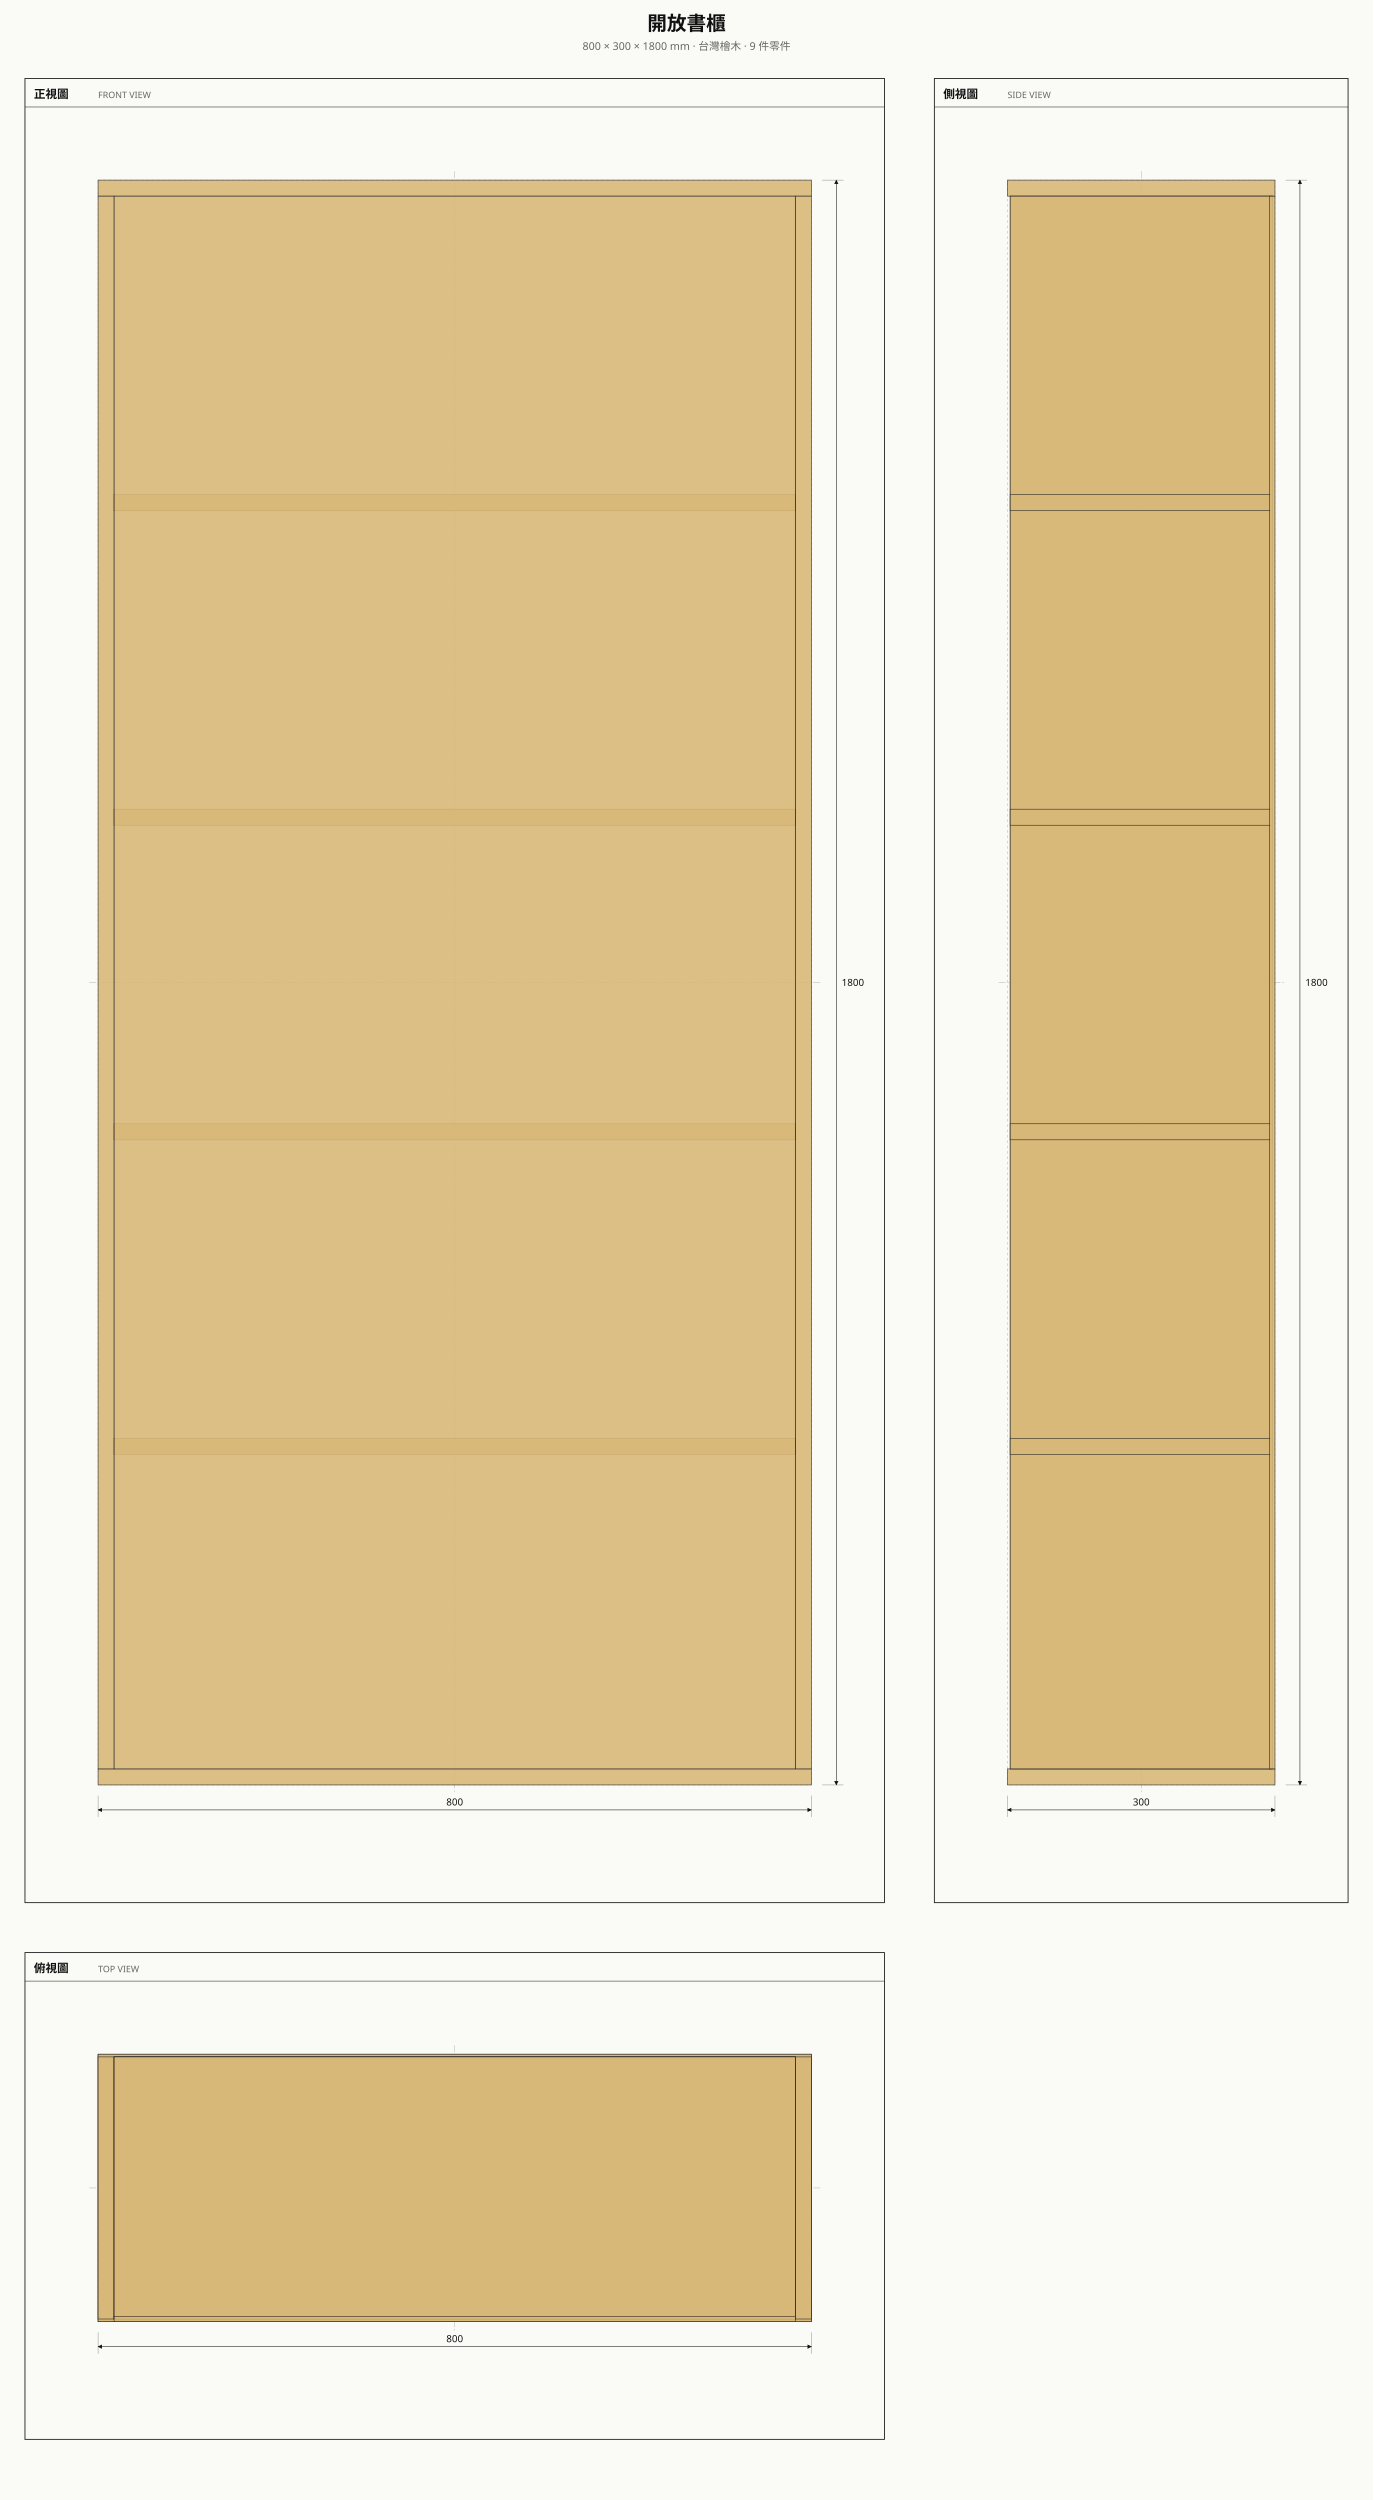
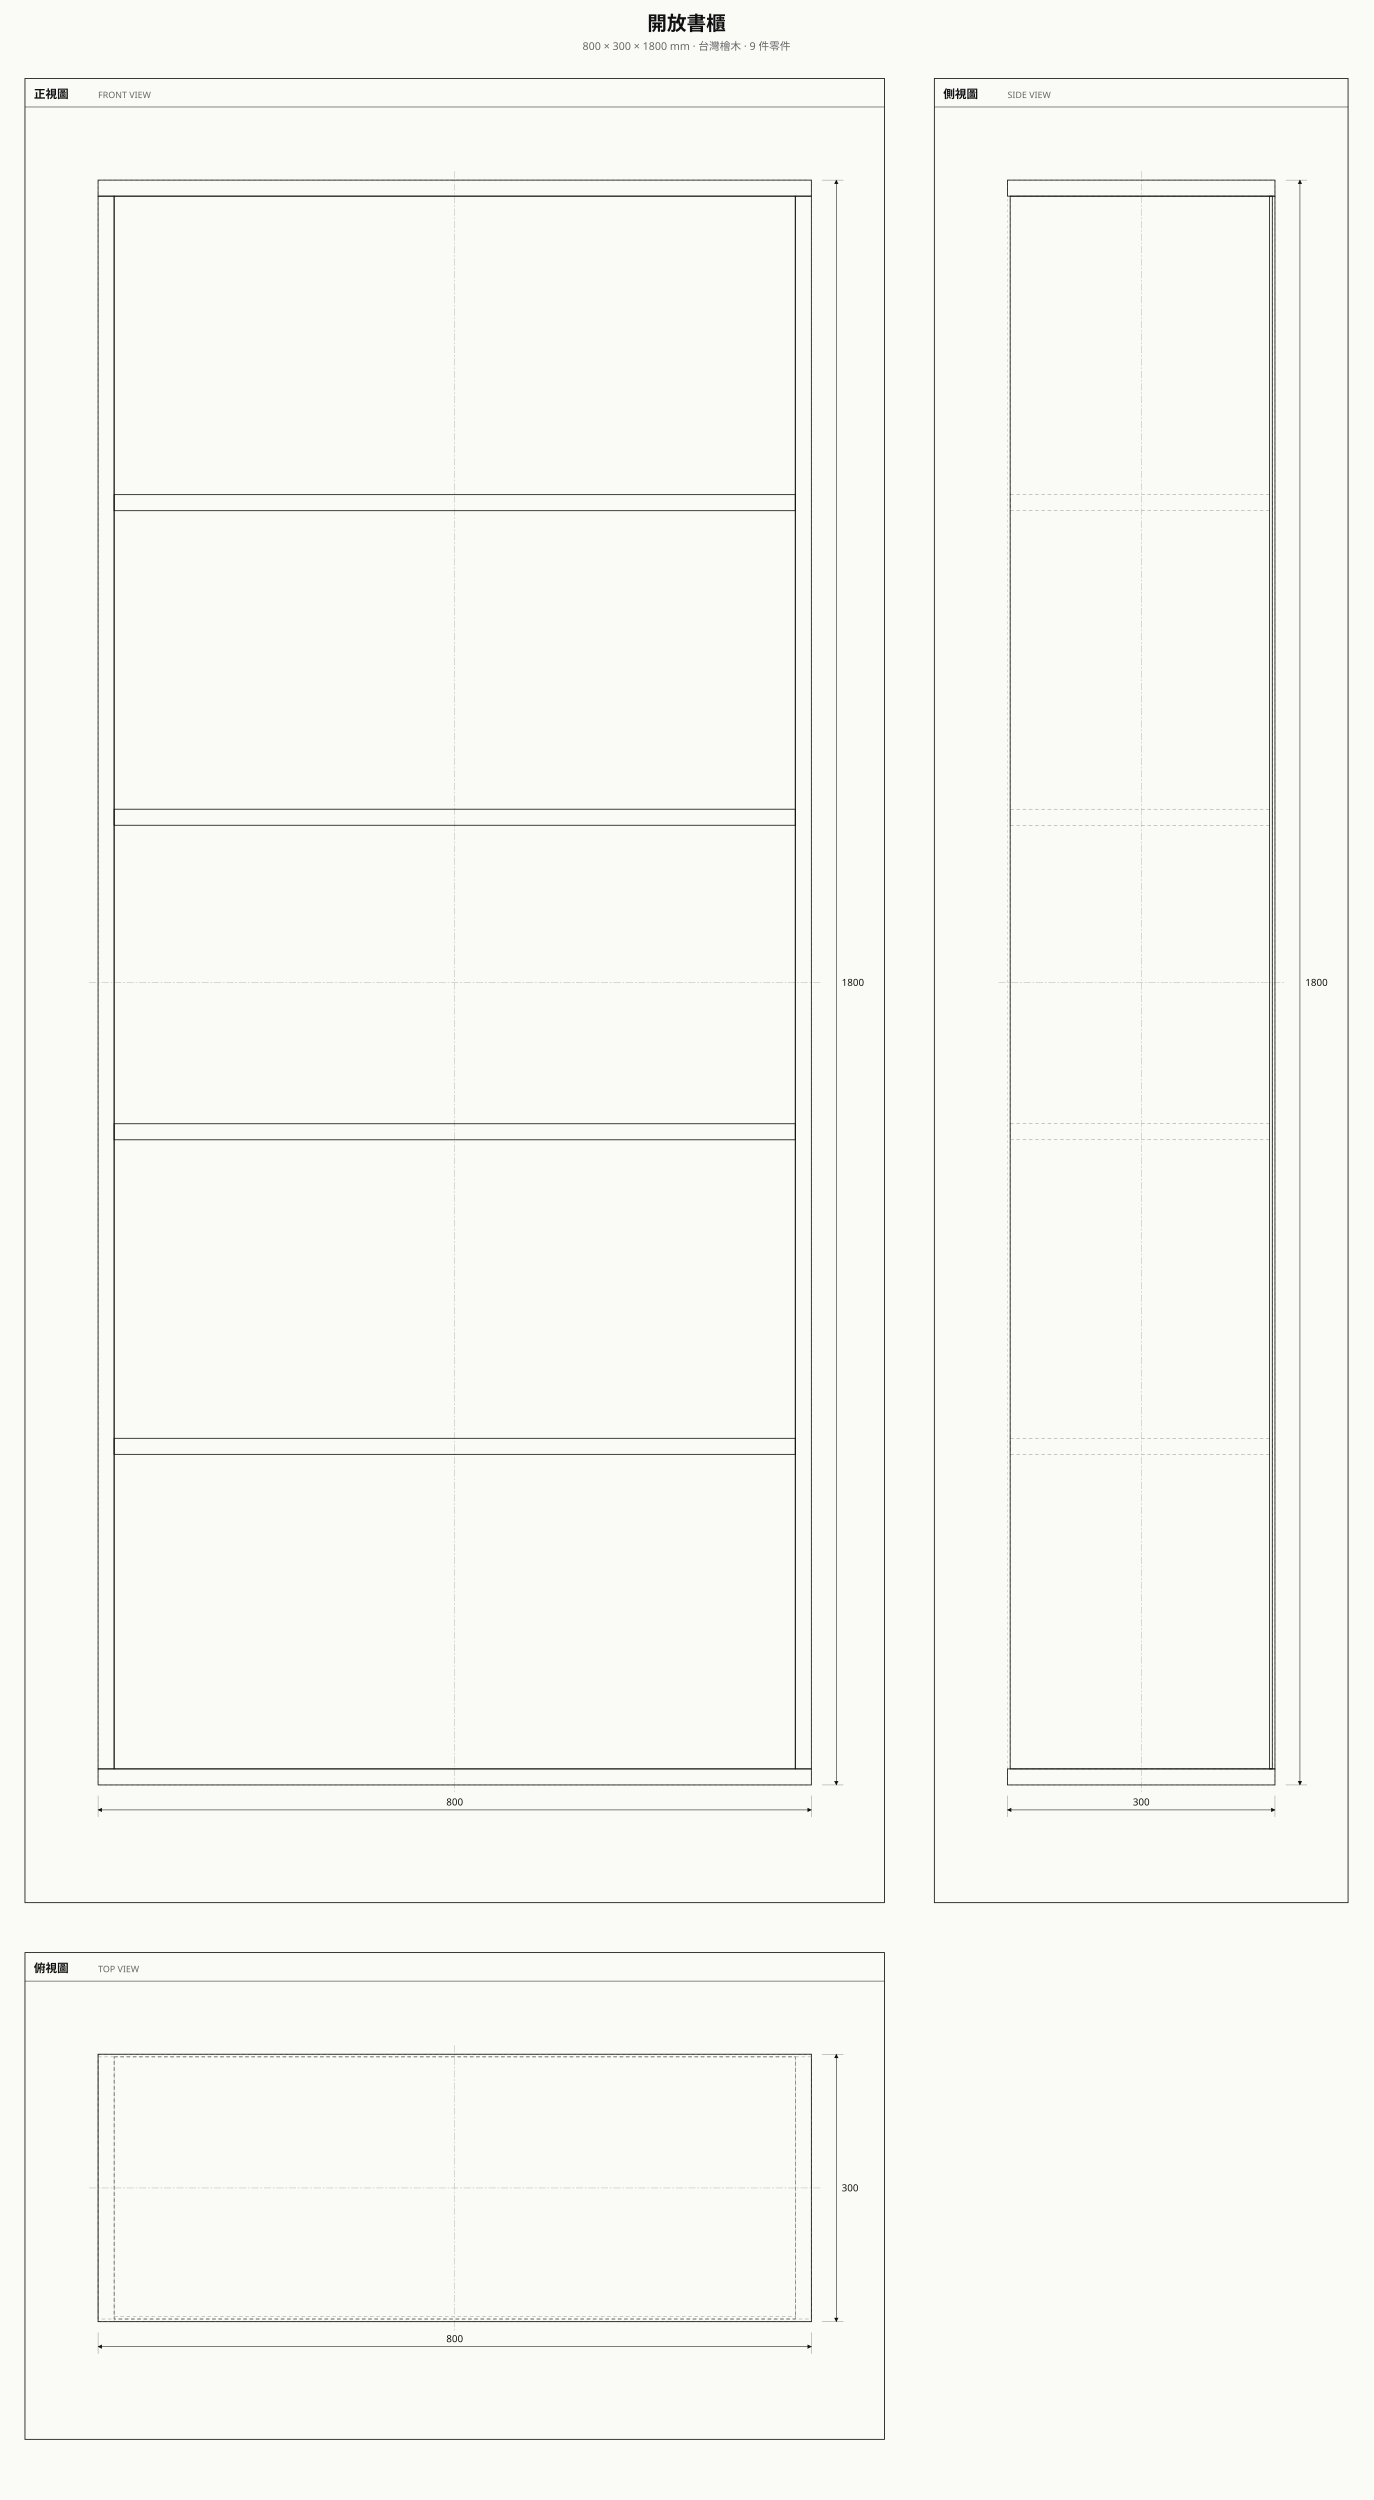
<svg xmlns="http://www.w3.org/2000/svg" viewBox="-20 -10 1540 2804" width="1540">
  <defs>
    <marker id="arr-front" viewBox="0 0 10 10" refX="9" refY="5" markerWidth="8" markerHeight="8" orient="auto-start-reverse">
      <path d="M 0 0 L 10 5 L 0 10 z" fill="#111" />
    </marker>
    <marker id="arr-side" viewBox="0 0 10 10" refX="9" refY="5" markerWidth="8" markerHeight="8" orient="auto-start-reverse">
      <path d="M 0 0 L 10 5 L 0 10 z" fill="#111" />
    </marker>
    <marker id="arr-top" viewBox="0 0 10 10" refX="9" refY="5" markerWidth="8" markerHeight="8" orient="auto-start-reverse">
      <path d="M 0 0 L 10 5 L 0 10 z" fill="#111" />
    </marker>
  </defs>
  <rect x="-20" y="-10" width="1540" height="2804" fill="#fafaf7" />
  <text x="750" y="24" text-anchor="middle" font-size="22" font-weight="700" fill="#111" font-family="sans-serif">開放書櫃</text>
  <text x="750" y="46" text-anchor="middle" font-size="12" fill="#666" font-family="sans-serif">800 × 300 × 1800 mm · 台灣檜木 · 9 件零件</text>
  <g transform="translate(0, 70)">
    <g transform="translate(490.0, 1922.0)">
      <rect x="-482.0" y="-1914.0" width="964.0" height="2046.0" fill="none" stroke="#222" stroke-width="1" />
      <line x1="-482.0" y1="-1882.0" x2="482.0" y2="-1882.0" stroke="#222" stroke-width="0.6" />
      <text x="-472.0" y="-1892.0" font-size="13" font-weight="700" fill="#111" font-family="sans-serif">正視圖</text>
      <text x="-400.0" y="-1892.0" font-size="10" fill="#666" font-family="sans-serif">FRONT VIEW</text>
      <g stroke="#888" stroke-width="0.5" stroke-dasharray="8 2 2 2" opacity="0.7">
        <line x1="0" y1="-1810.0" x2="0" y2="10.0" />
        <line x1="-410.0" y1="-900.0" x2="410.0" y2="-900.0" />
      </g>
      <rect x="-400.0" y="-1800.0" width="800.0" height="1800.0" fill="none" stroke="#999" stroke-dasharray="3 3" stroke-width="0.5" opacity="0.8" />
-       <rect x="-400.0" y="-1800.0" width="800.0" height="18.0" fill="#d8b878" stroke="#222" stroke-width="0.7" opacity="0.9" />
-       <rect x="-400.0" y="-18.0" width="800.0" height="18.0" fill="#d8b878" stroke="#222" stroke-width="0.7" opacity="0.9" />
-       <rect x="-400.0" y="-1782.0" width="18.0" height="1764.0" fill="#d8b878" stroke="#222" stroke-width="0.7" opacity="0.9" />
-       <rect x="382.0" y="-1782.0" width="18.0" height="1764.0" fill="#d8b878" stroke="#222" stroke-width="0.7" opacity="0.9" />
-       <rect x="-382.0" y="-388.8" width="764.0" height="18.0" fill="#d8b878" stroke="#222" stroke-width="0.7" opacity="0.9" />
-       <rect x="-382.0" y="-741.6" width="764.0" height="18.0" fill="#d8b878" stroke="#222" stroke-width="0.7" opacity="0.9" />
-       <rect x="-382.0" y="-1094.4" width="764.0" height="18.0" fill="#d8b878" stroke="#222" stroke-width="0.7" opacity="0.9" />
-       <rect x="-382.0" y="-1447.2" width="764.0" height="18.0" fill="#d8b878" stroke="#222" stroke-width="0.7" opacity="0.9" />
-       <rect x="-382.0" y="-1782.0" width="764.0" height="1764.0" fill="#d8b878" stroke="#222" stroke-width="0.7" opacity="0.9" />
+       <rect x="-382.0" y="-1782.0" width="764.0" height="1764.0" fill="none" stroke="#111" stroke-width="0.9" />
+       <rect x="-400.0" y="-1782.0" width="18.0" height="1764.0" fill="none" stroke="#111" stroke-width="0.9" />
+       <rect x="382.0" y="-1782.0" width="18.0" height="1764.0" fill="none" stroke="#111" stroke-width="0.9" />
+       <rect x="-382.0" y="-388.8" width="764.0" height="18.0" fill="none" stroke="#111" stroke-width="0.9" />
+       <rect x="-382.0" y="-741.6" width="764.0" height="18.0" fill="none" stroke="#111" stroke-width="0.9" />
+       <rect x="-382.0" y="-1094.4" width="764.0" height="18.0" fill="none" stroke="#111" stroke-width="0.9" />
+       <rect x="-382.0" y="-1447.2" width="764.0" height="18.0" fill="none" stroke="#111" stroke-width="0.9" />
+       <rect x="-400.0" y="-1800.0" width="800.0" height="18.0" fill="none" stroke="#111" stroke-width="0.9" />
+       <rect x="-400.0" y="-18.0" width="800.0" height="18.0" fill="none" stroke="#111" stroke-width="0.9" />
      <g stroke="#111" fill="#111" stroke-width="0.6" font-family="sans-serif">
        <line x1="-400.0" y1="12.0" x2="-400.0" y2="36.0" stroke-width="0.4" stroke="#666" />
        <line x1="400.0" y1="12.0" x2="400.0" y2="36.0" stroke-width="0.4" stroke="#666" />
        <line x1="-400.0" y1="28.0" x2="400.0" y2="28.0" marker-start="url(#arr-front)" marker-end="url(#arr-front)" />
        <text x="0" y="23.0" text-anchor="middle" font-size="11" stroke="none">800</text>
      </g>
      <g stroke="#111" fill="#111" stroke-width="0.6" font-family="sans-serif">
        <line x1="412.0" y1="-1800.0" x2="436.0" y2="-1800.0" stroke-width="0.4" stroke="#666" />
-         <line x1="412.0" y1="0" x2="436.0" y2="0" stroke-width="0.4" stroke="#666" />
-         <line x1="428.0" y1="-1800.0" x2="428.0" y2="0" marker-start="url(#arr-front)" marker-end="url(#arr-front)" />
+         <line x1="412.0" y1="0.0" x2="436.0" y2="0.0" stroke-width="0.4" stroke="#666" />
+         <line x1="428.0" y1="-1800.0" x2="428.0" y2="0.0" marker-start="url(#arr-front)" marker-end="url(#arr-front)" />
        <text x="434.0" y="-900.0" text-anchor="start" dominant-baseline="middle" font-size="11" stroke="none">1800</text>
      </g>
    </g>
    <g transform="translate(1020, 0)">
      <g transform="translate(240.0, 1922.0)">
        <rect x="-232.0" y="-1914.0" width="464.0" height="2046.0" fill="none" stroke="#222" stroke-width="1" />
        <line x1="-232.0" y1="-1882.0" x2="232.0" y2="-1882.0" stroke="#222" stroke-width="0.6" />
        <text x="-222.0" y="-1892.0" font-size="13" font-weight="700" fill="#111" font-family="sans-serif">側視圖</text>
        <text x="-150.0" y="-1892.0" font-size="10" fill="#666" font-family="sans-serif">SIDE VIEW</text>
        <g stroke="#888" stroke-width="0.5" stroke-dasharray="8 2 2 2" opacity="0.7">
          <line x1="0" y1="-1810.0" x2="0" y2="10.0" />
          <line x1="-160.0" y1="-900.0" x2="160.0" y2="-900.0" />
        </g>
        <rect x="-150.0" y="-1800.0" width="300.0" height="1800.0" fill="none" stroke="#999" stroke-dasharray="3 3" stroke-width="0.5" opacity="0.8" />
-         <rect x="-150.0" y="-1800.0" width="300.0" height="18.0" fill="#d8b878" stroke="#222" stroke-width="0.7" opacity="0.9" />
-         <rect x="-150.0" y="-18.0" width="300.0" height="18.0" fill="#d8b878" stroke="#222" stroke-width="0.7" opacity="0.9" />
-         <rect x="-147.0" y="-1782.0" width="294.0" height="1764.0" fill="#d8b878" stroke="#222" stroke-width="0.7" opacity="0.9" />
-         <rect x="-147.0" y="-1782.0" width="294.0" height="1764.0" fill="#d8b878" stroke="#222" stroke-width="0.7" opacity="0.9" />
-         <rect x="-147.0" y="-388.8" width="294.0" height="18.0" fill="#d8b878" stroke="#222" stroke-width="0.7" opacity="0.9" />
-         <rect x="-147.0" y="-741.6" width="294.0" height="18.0" fill="#d8b878" stroke="#222" stroke-width="0.7" opacity="0.9" />
-         <rect x="-147.0" y="-1094.4" width="294.0" height="18.0" fill="#d8b878" stroke="#222" stroke-width="0.7" opacity="0.9" />
-         <rect x="-147.0" y="-1447.2" width="294.0" height="18.0" fill="#d8b878" stroke="#222" stroke-width="0.7" opacity="0.9" />
-         <rect x="144.0" y="-1782.0" width="6.0" height="1764.0" fill="#d8b878" stroke="#222" stroke-width="0.7" opacity="0.9" />
+         <rect x="-147.0" y="-1782.0" width="294.0" height="1764.0" fill="none" stroke="#888" stroke-width="0.5" stroke-dasharray="4 3" />
+         <rect x="-147.0" y="-388.8" width="294.0" height="18.0" fill="none" stroke="#888" stroke-width="0.5" stroke-dasharray="4 3" />
+         <rect x="-147.0" y="-741.6" width="294.0" height="18.0" fill="none" stroke="#888" stroke-width="0.5" stroke-dasharray="4 3" />
+         <rect x="-147.0" y="-1094.4" width="294.0" height="18.0" fill="none" stroke="#888" stroke-width="0.5" stroke-dasharray="4 3" />
+         <rect x="-147.0" y="-1447.2" width="294.0" height="18.0" fill="none" stroke="#888" stroke-width="0.5" stroke-dasharray="4 3" />
+         <rect x="144.0" y="-1782.0" width="6.0" height="1764.0" fill="none" stroke="#111" stroke-width="0.9" />
+         <rect x="-150.0" y="-1800.0" width="300.0" height="18.0" fill="none" stroke="#111" stroke-width="0.9" />
+         <rect x="-150.0" y="-18.0" width="300.0" height="18.0" fill="none" stroke="#111" stroke-width="0.9" />
+         <rect x="-147.0" y="-1782.0" width="294.0" height="1764.0" fill="none" stroke="#111" stroke-width="0.9" />
        <g stroke="#111" fill="#111" stroke-width="0.6" font-family="sans-serif">
          <line x1="-150.0" y1="12.0" x2="-150.0" y2="36.0" stroke-width="0.4" stroke="#666" />
          <line x1="150.0" y1="12.0" x2="150.0" y2="36.0" stroke-width="0.4" stroke="#666" />
          <line x1="-150.0" y1="28.0" x2="150.0" y2="28.0" marker-start="url(#arr-side)" marker-end="url(#arr-side)" />
          <text x="0" y="23.0" text-anchor="middle" font-size="11" stroke="none">300</text>
        </g>
        <g stroke="#111" fill="#111" stroke-width="0.6" font-family="sans-serif">
          <line x1="162.0" y1="-1800.0" x2="186.0" y2="-1800.0" stroke-width="0.4" stroke="#666" />
-           <line x1="162.0" y1="0" x2="186.0" y2="0" stroke-width="0.4" stroke="#666" />
-           <line x1="178.0" y1="-1800.0" x2="178.0" y2="0" marker-start="url(#arr-side)" marker-end="url(#arr-side)" />
+           <line x1="162.0" y1="0.0" x2="186.0" y2="0.0" stroke-width="0.4" stroke="#666" />
+           <line x1="178.0" y1="-1800.0" x2="178.0" y2="0.0" marker-start="url(#arr-side)" marker-end="url(#arr-side)" />
          <text x="184.0" y="-900.0" text-anchor="start" dominant-baseline="middle" font-size="11" stroke="none">1800</text>
        </g>
      </g>
    </g>
    <g transform="translate(0, 2102)">
      <g transform="translate(490.0, 272.0)">
        <rect x="-482.0" y="-264.0" width="964.0" height="546.0" fill="none" stroke="#222" stroke-width="1" />
        <line x1="-482.0" y1="-232.0" x2="482.0" y2="-232.0" stroke="#222" stroke-width="0.6" />
        <text x="-472.0" y="-242.0" font-size="13" font-weight="700" fill="#111" font-family="sans-serif">俯視圖</text>
        <text x="-400.0" y="-242.0" font-size="10" fill="#666" font-family="sans-serif">TOP VIEW</text>
        <g stroke="#888" stroke-width="0.5" stroke-dasharray="8 2 2 2" opacity="0.7">
          <line x1="0" y1="-160.0" x2="0" y2="160.0" />
          <line x1="-410.0" y1="0.0" x2="410.0" y2="0.0" />
        </g>
        <rect x="-400.0" y="-150.0" width="800.0" height="300.0" fill="none" stroke="#999" stroke-dasharray="3 3" stroke-width="0.5" opacity="0.8" />
-         <rect x="-400.0" y="-150.0" width="800.0" height="300.0" fill="#d8b878" stroke="#222" stroke-width="0.7" opacity="0.9" />
-         <rect x="-400.0" y="-150.0" width="800.0" height="300.0" fill="#d8b878" stroke="#222" stroke-width="0.7" opacity="0.9" />
-         <rect x="-400.0" y="-147.0" width="18.0" height="294.0" fill="#d8b878" stroke="#222" stroke-width="0.7" opacity="0.9" />
-         <rect x="382.0" y="-147.0" width="18.0" height="294.0" fill="#d8b878" stroke="#222" stroke-width="0.7" opacity="0.9" />
-         <rect x="-382.0" y="-147.0" width="764.0" height="294.0" fill="#d8b878" stroke="#222" stroke-width="0.7" opacity="0.9" />
-         <rect x="-382.0" y="-147.0" width="764.0" height="294.0" fill="#d8b878" stroke="#222" stroke-width="0.7" opacity="0.9" />
-         <rect x="-382.0" y="-147.0" width="764.0" height="294.0" fill="#d8b878" stroke="#222" stroke-width="0.7" opacity="0.9" />
-         <rect x="-382.0" y="-147.0" width="764.0" height="294.0" fill="#d8b878" stroke="#222" stroke-width="0.7" opacity="0.9" />
-         <rect x="-382.0" y="144.0" width="764.0" height="6.0" fill="#d8b878" stroke="#222" stroke-width="0.7" opacity="0.9" />
+         <rect x="-400.0" y="-150.0" width="800.0" height="300.0" fill="none" stroke="#888" stroke-width="0.5" stroke-dasharray="4 3" />
+         <rect x="-382.0" y="-147.0" width="764.0" height="294.0" fill="none" stroke="#888" stroke-width="0.5" stroke-dasharray="4 3" />
+         <rect x="-382.0" y="-147.0" width="764.0" height="294.0" fill="none" stroke="#888" stroke-width="0.5" stroke-dasharray="4 3" />
+         <rect x="-382.0" y="-147.0" width="764.0" height="294.0" fill="none" stroke="#888" stroke-width="0.5" stroke-dasharray="4 3" />
+         <rect x="-382.0" y="-147.0" width="764.0" height="294.0" fill="none" stroke="#888" stroke-width="0.5" stroke-dasharray="4 3" />
+         <rect x="-400.0" y="-147.0" width="18.0" height="294.0" fill="none" stroke="#888" stroke-width="0.5" stroke-dasharray="4 3" />
+         <rect x="382.0" y="-147.0" width="18.0" height="294.0" fill="none" stroke="#888" stroke-width="0.5" stroke-dasharray="4 3" />
+         <rect x="-382.0" y="144.0" width="764.0" height="6.0" fill="none" stroke="#888" stroke-width="0.5" stroke-dasharray="4 3" />
+         <rect x="-400.0" y="-150.0" width="800.0" height="300.0" fill="none" stroke="#111" stroke-width="0.9" />
        <g stroke="#111" fill="#111" stroke-width="0.6" font-family="sans-serif">
          <line x1="-400.0" y1="162.0" x2="-400.0" y2="186.0" stroke-width="0.4" stroke="#666" />
          <line x1="400.0" y1="162.0" x2="400.0" y2="186.0" stroke-width="0.4" stroke="#666" />
          <line x1="-400.0" y1="178.0" x2="400.0" y2="178.0" marker-start="url(#arr-top)" marker-end="url(#arr-top)" />
          <text x="0" y="173.0" text-anchor="middle" font-size="11" stroke="none">800</text>
        </g>
+         <g stroke="#111" fill="#111" stroke-width="0.6" font-family="sans-serif">
+           <line x1="412.0" y1="-150.0" x2="436.0" y2="-150.0" stroke-width="0.4" stroke="#666" />
+           <line x1="412.0" y1="150.0" x2="436.0" y2="150.0" stroke-width="0.4" stroke="#666" />
+           <line x1="428.0" y1="-150.0" x2="428.0" y2="150.0" marker-start="url(#arr-top)" marker-end="url(#arr-top)" />
+           <text x="434.0" y="0.0" text-anchor="start" dominant-baseline="middle" font-size="11" stroke="none">300</text>
+         </g>
      </g>
    </g>
  </g>
</svg>
